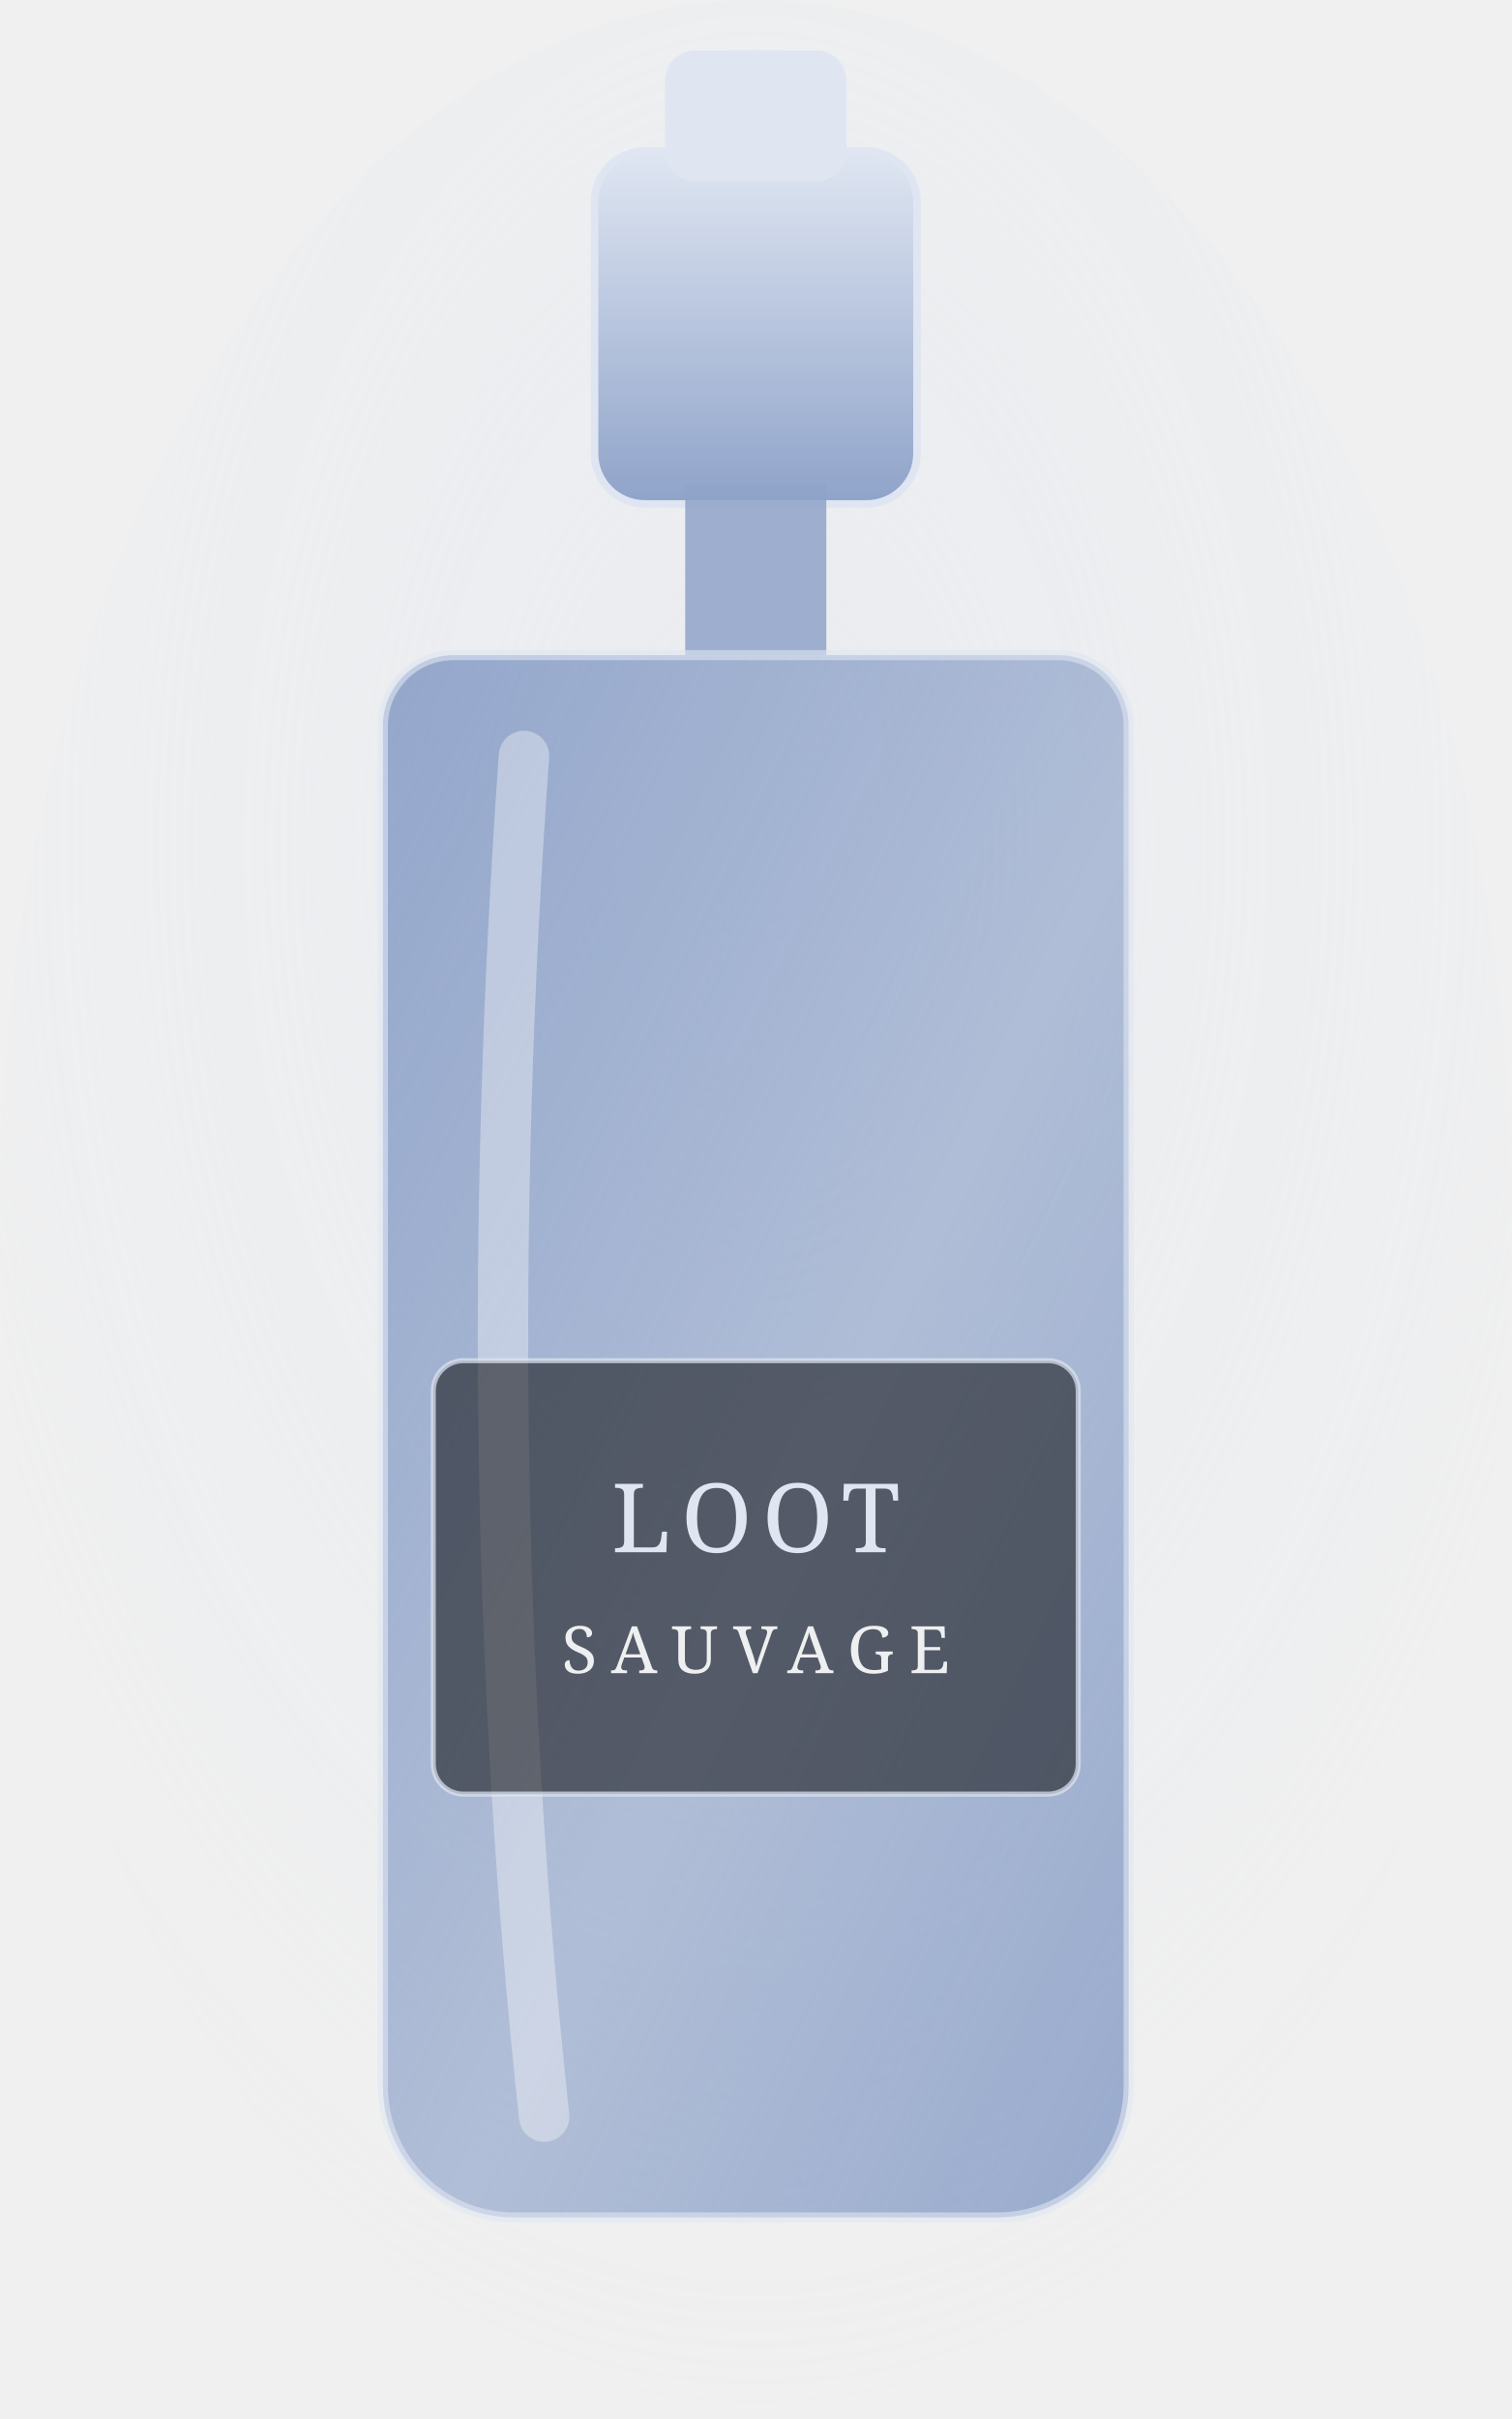
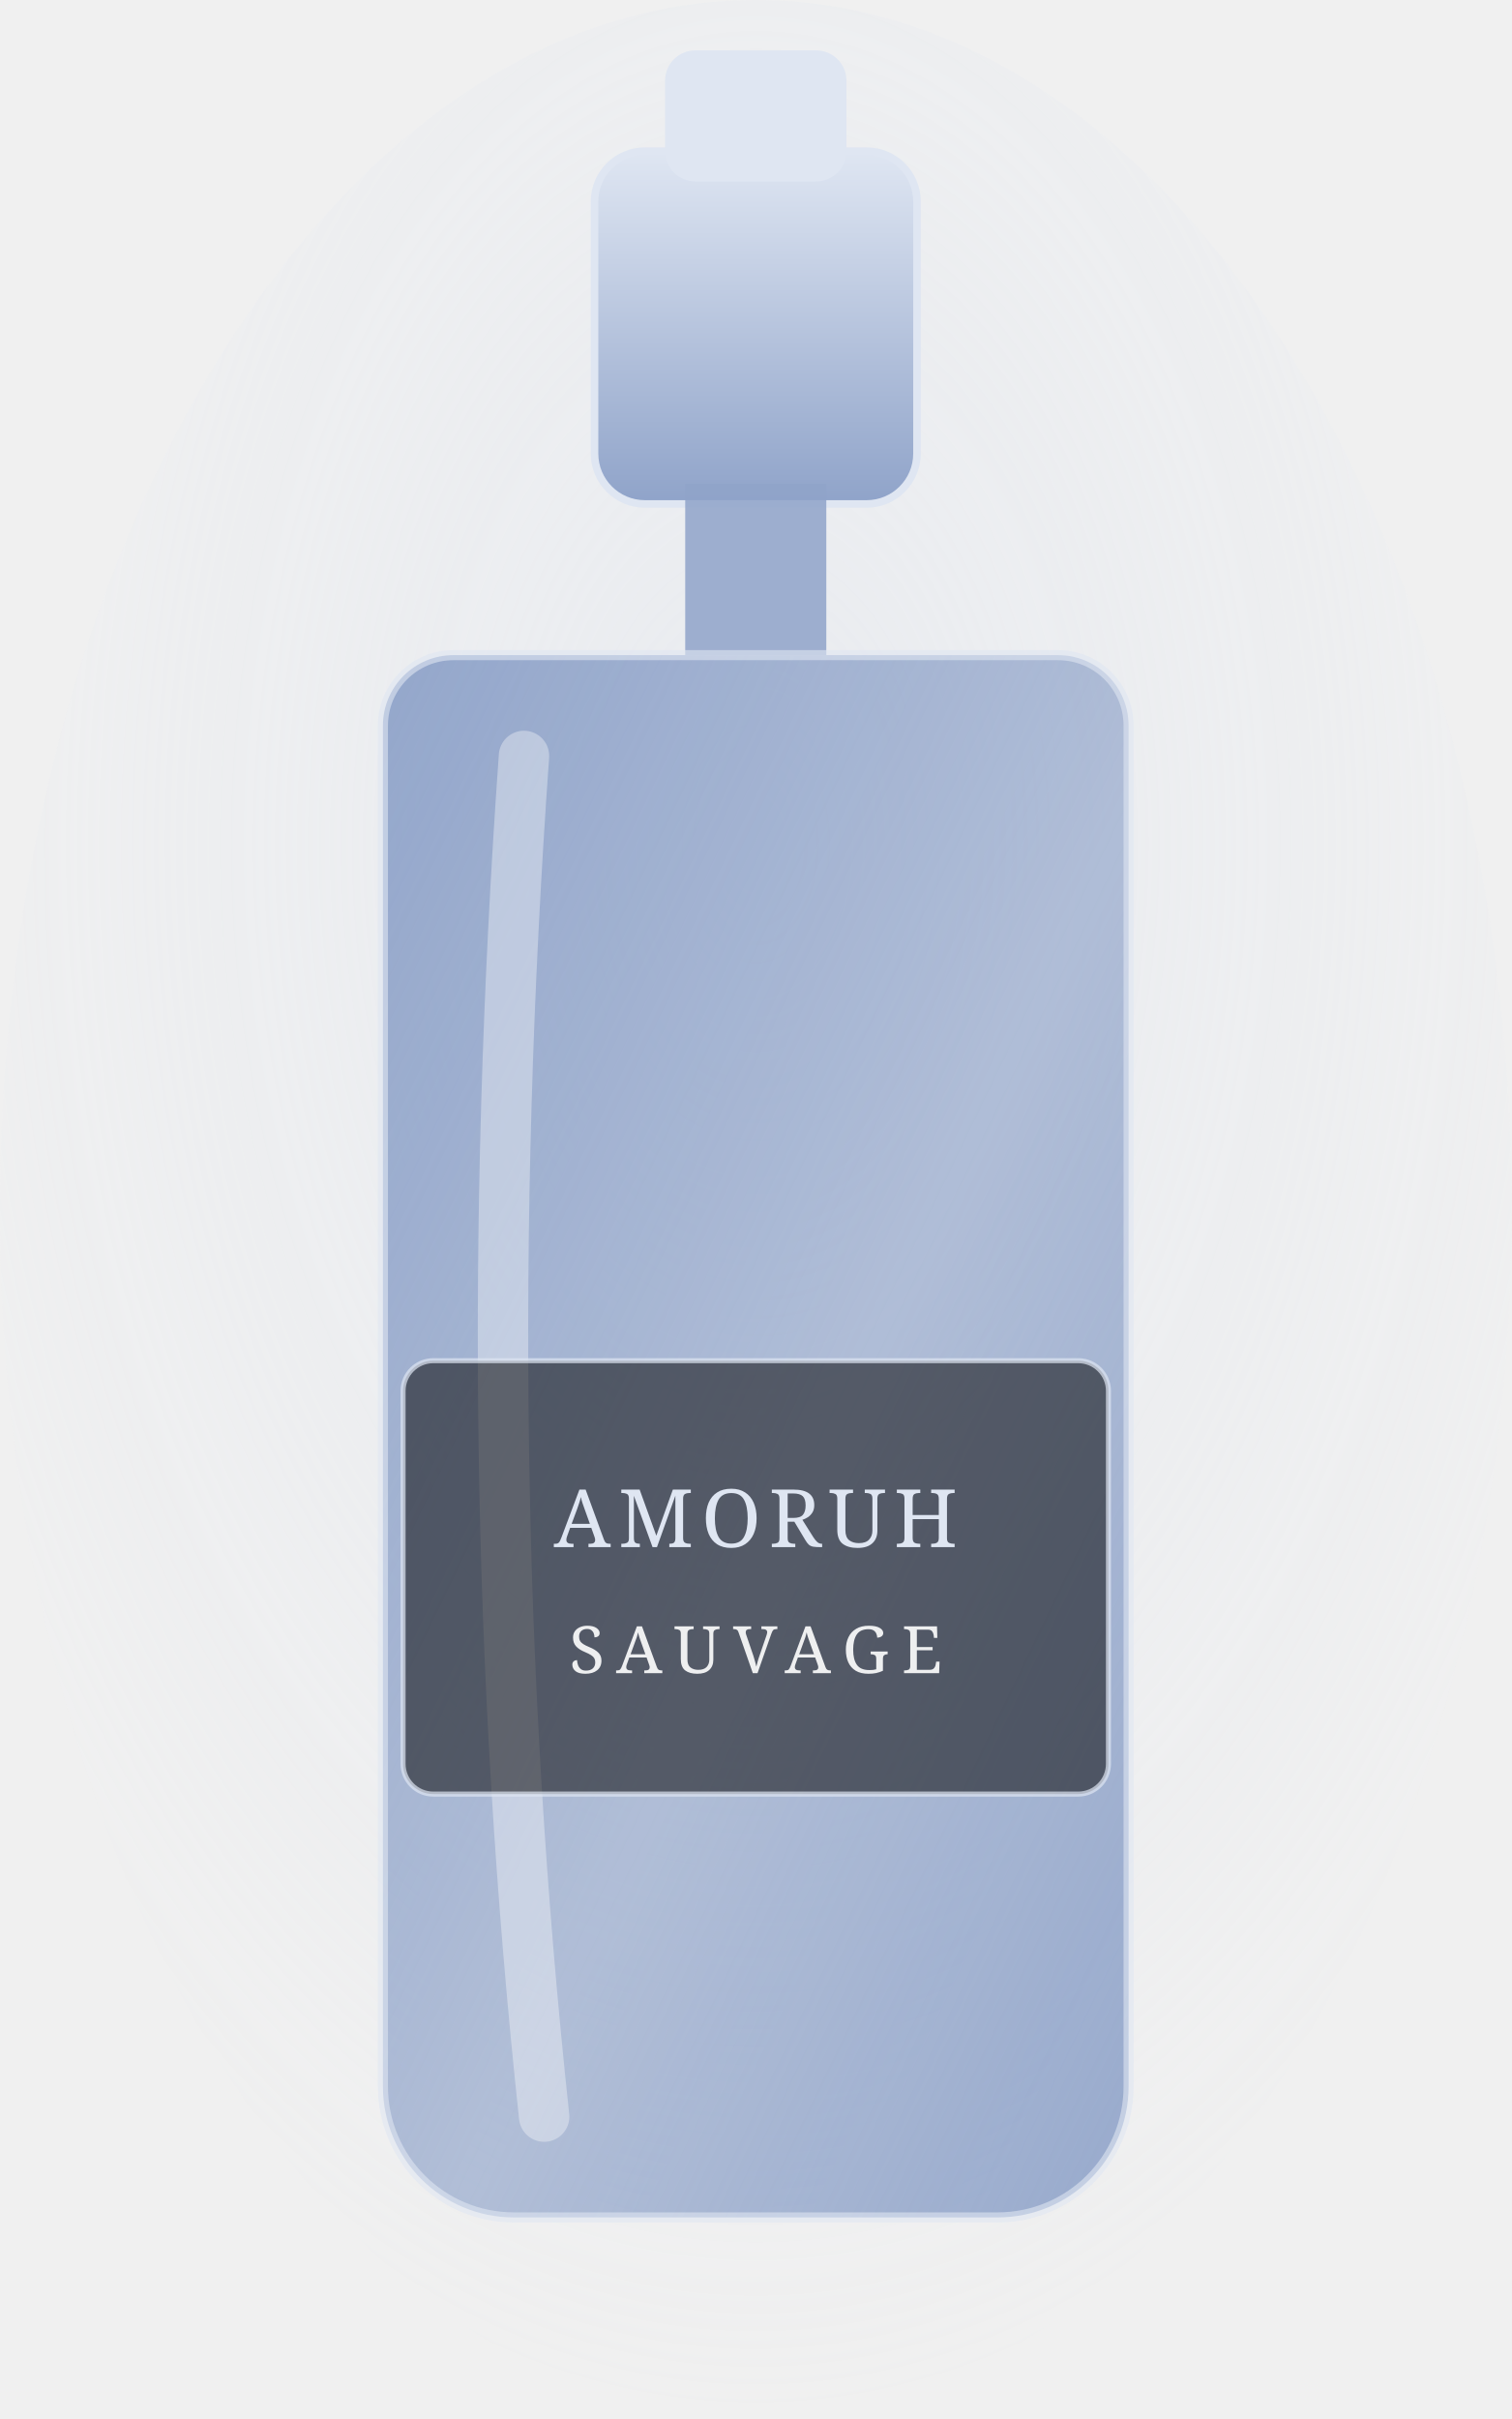
<svg xmlns="http://www.w3.org/2000/svg" viewBox="0 0 300 480">
  <defs>
    <linearGradient id="glass" x1="0" y1="0" x2="1" y2="1">
      <stop offset="0%" stop-color="#8fa3c9" stop-opacity="0.95" />
      <stop offset="55%" stop-color="#8fa3c9" stop-opacity="0.65" />
      <stop offset="100%" stop-color="#8fa3c9" stop-opacity="0.9" />
    </linearGradient>
    <linearGradient id="cap" x1="0" y1="0" x2="0" y2="1">
      <stop offset="0%" stop-color="#dfe6f2" />
      <stop offset="100%" stop-color="#8fa3c9" />
    </linearGradient>
    <radialGradient id="glow" cx="50%" cy="35%" r="65%">
      <stop offset="0%" stop-color="#dfe6f2" stop-opacity="0.35" />
      <stop offset="100%" stop-color="#dfe6f2" stop-opacity="0" />
    </radialGradient>
  </defs>
  <ellipse cx="150" cy="240" rx="150" ry="240" fill="url(#glow)" />
  <rect x="118" y="30" width="64" height="70" rx="10" fill="url(#cap)" stroke="#dfe6f2" stroke-width="1.5" />
  <rect x="132" y="10" width="36" height="26" rx="6" fill="#dfe6f2" />
  <rect x="136" y="96" width="28" height="34" fill="#8fa3c9" opacity="0.85" />
  <path d="M90 130 h120 a14 14 0 0 1 14 14 v270 a26 26 0 0 1 -26 26 H102 a26 26 0 0 1 -26 -26 V144 a14 14 0 0 1 14 -14 Z" fill="url(#glass)" stroke="#dfe6f2" stroke-opacity="0.6" stroke-width="2" />
  <path d="M104 150 q-10 140 4 270" stroke="white" stroke-opacity="0.35" stroke-width="10" fill="none" stroke-linecap="round" />
-   <rect x="86" y="270" width="128" height="86" rx="6" fill="rgba(10,10,12,0.55)" stroke="#dfe6f2" stroke-opacity="0.7" stroke-width="1" />
-   <text x="150" y="308" text-anchor="middle" font-family="Georgia, serif" font-size="19" letter-spacing="2" fill="#dfe6f2">LOOT</text>
-   <text x="150" y="332" text-anchor="middle" font-family="Georgia, serif" font-size="13" letter-spacing="3" fill="white" opacity="0.9">SAUVAGE</text>
+   <rect x="80" y="270" width="140" height="86" rx="6" fill="rgba(10,10,12,0.55)" stroke="#dfe6f2" stroke-opacity="0.7" stroke-width="1" />
+   <text x="150" y="307" text-anchor="middle" font-family="Georgia, serif" font-size="16" letter-spacing="1.5" fill="#dfe6f2">AMORUH</text>
+   <text x="150" y="332" text-anchor="middle" font-family="Georgia, serif" font-size="13" letter-spacing="2.5" fill="white" opacity="0.9">SAUVAGE</text>
</svg>
